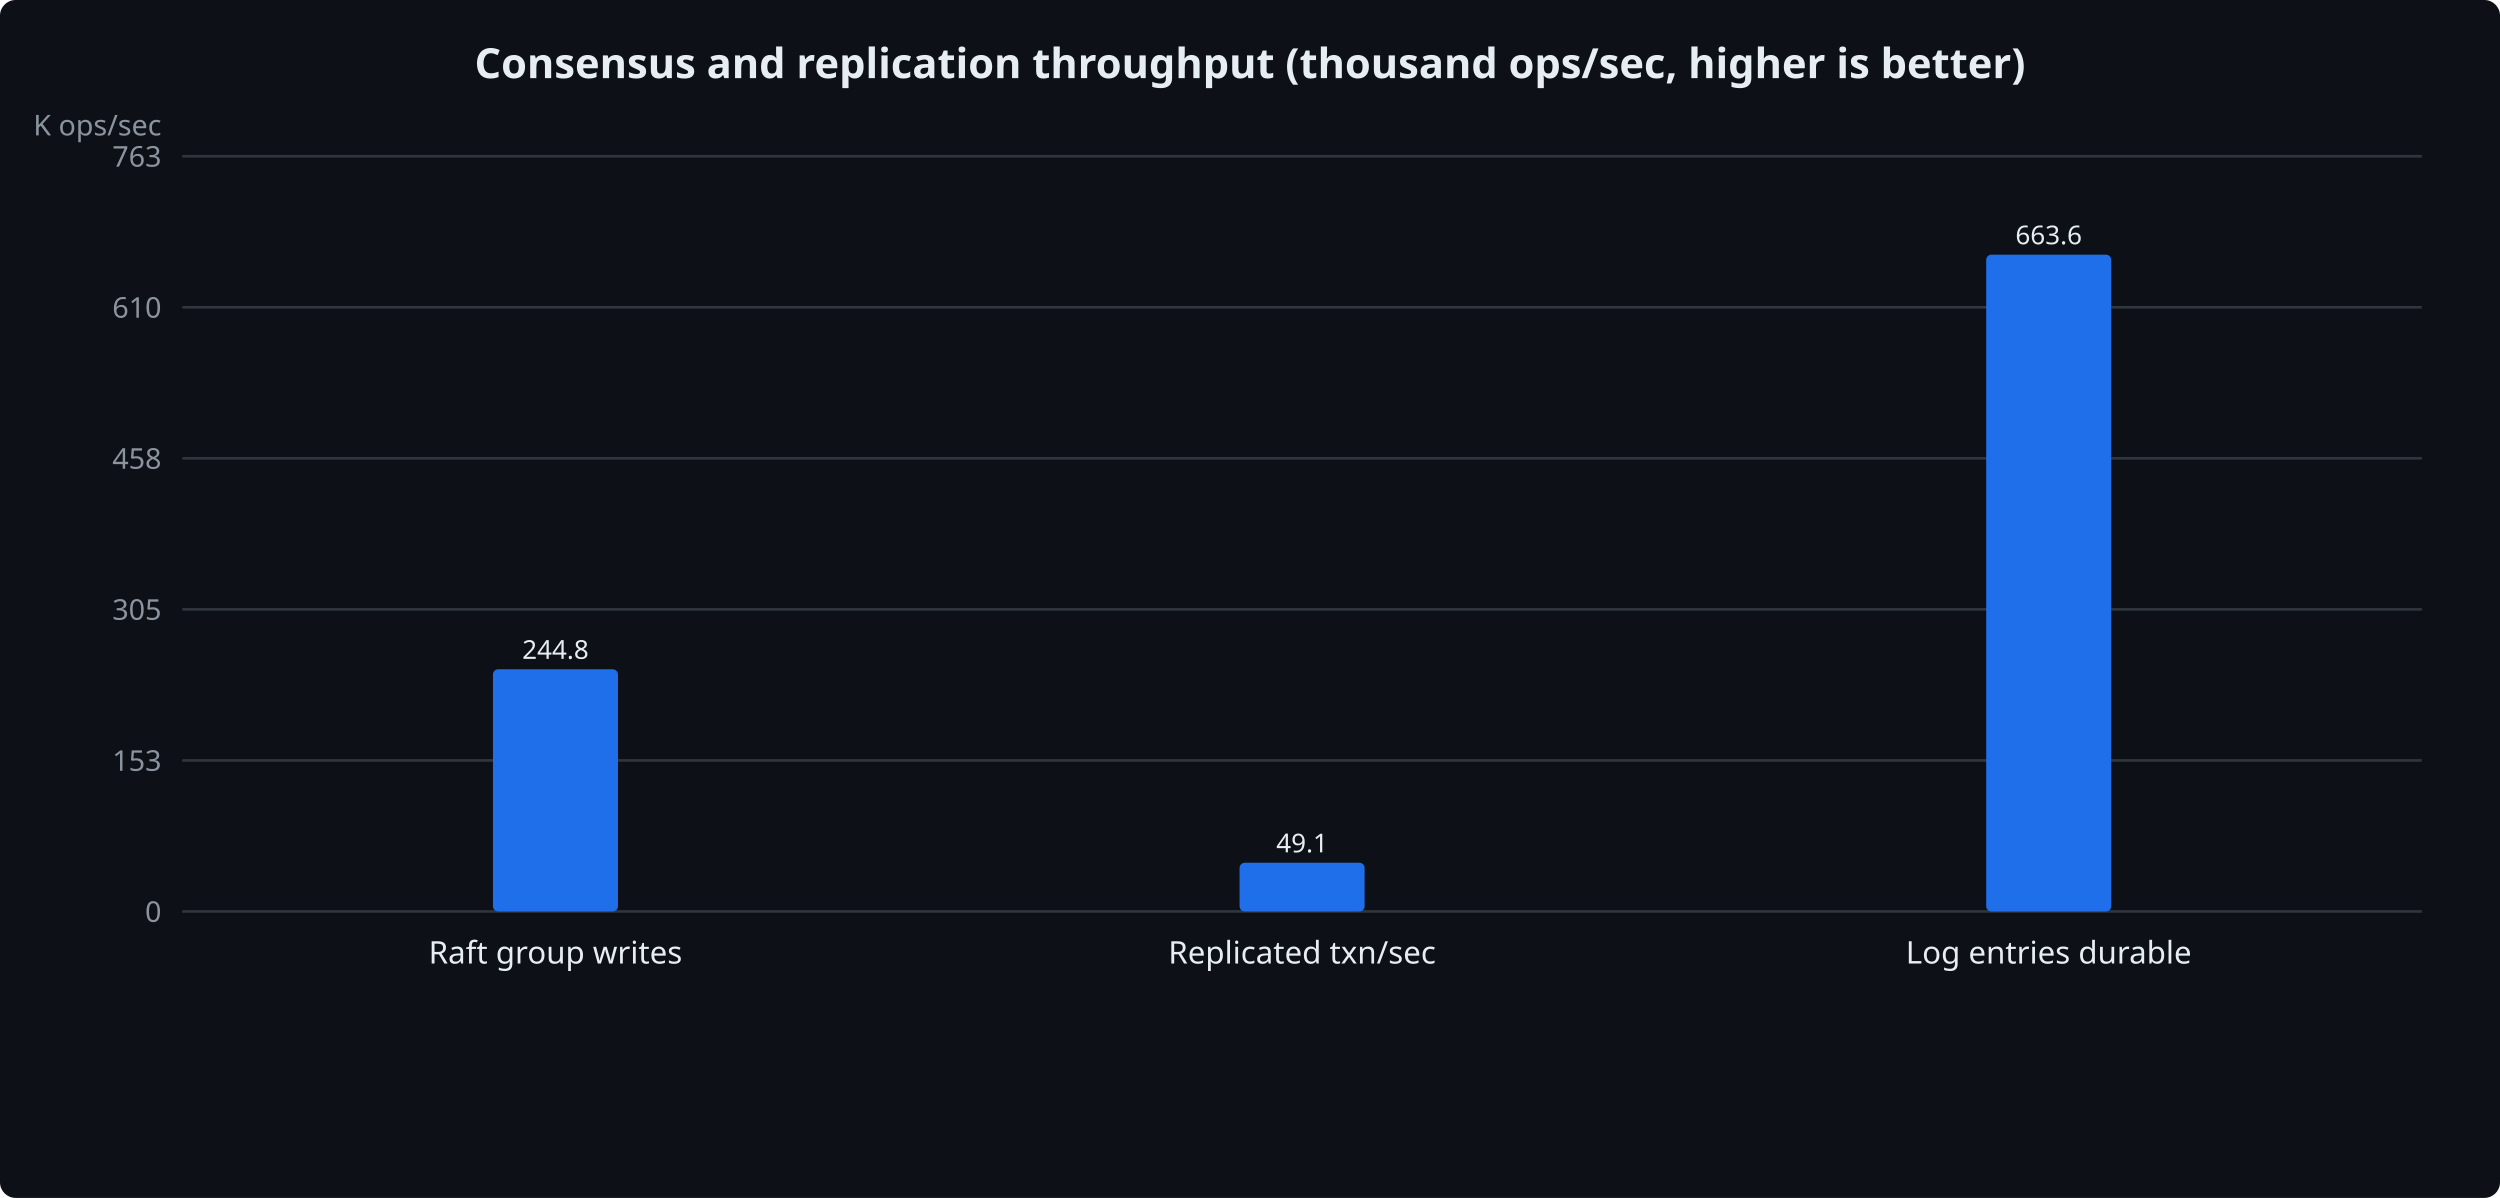
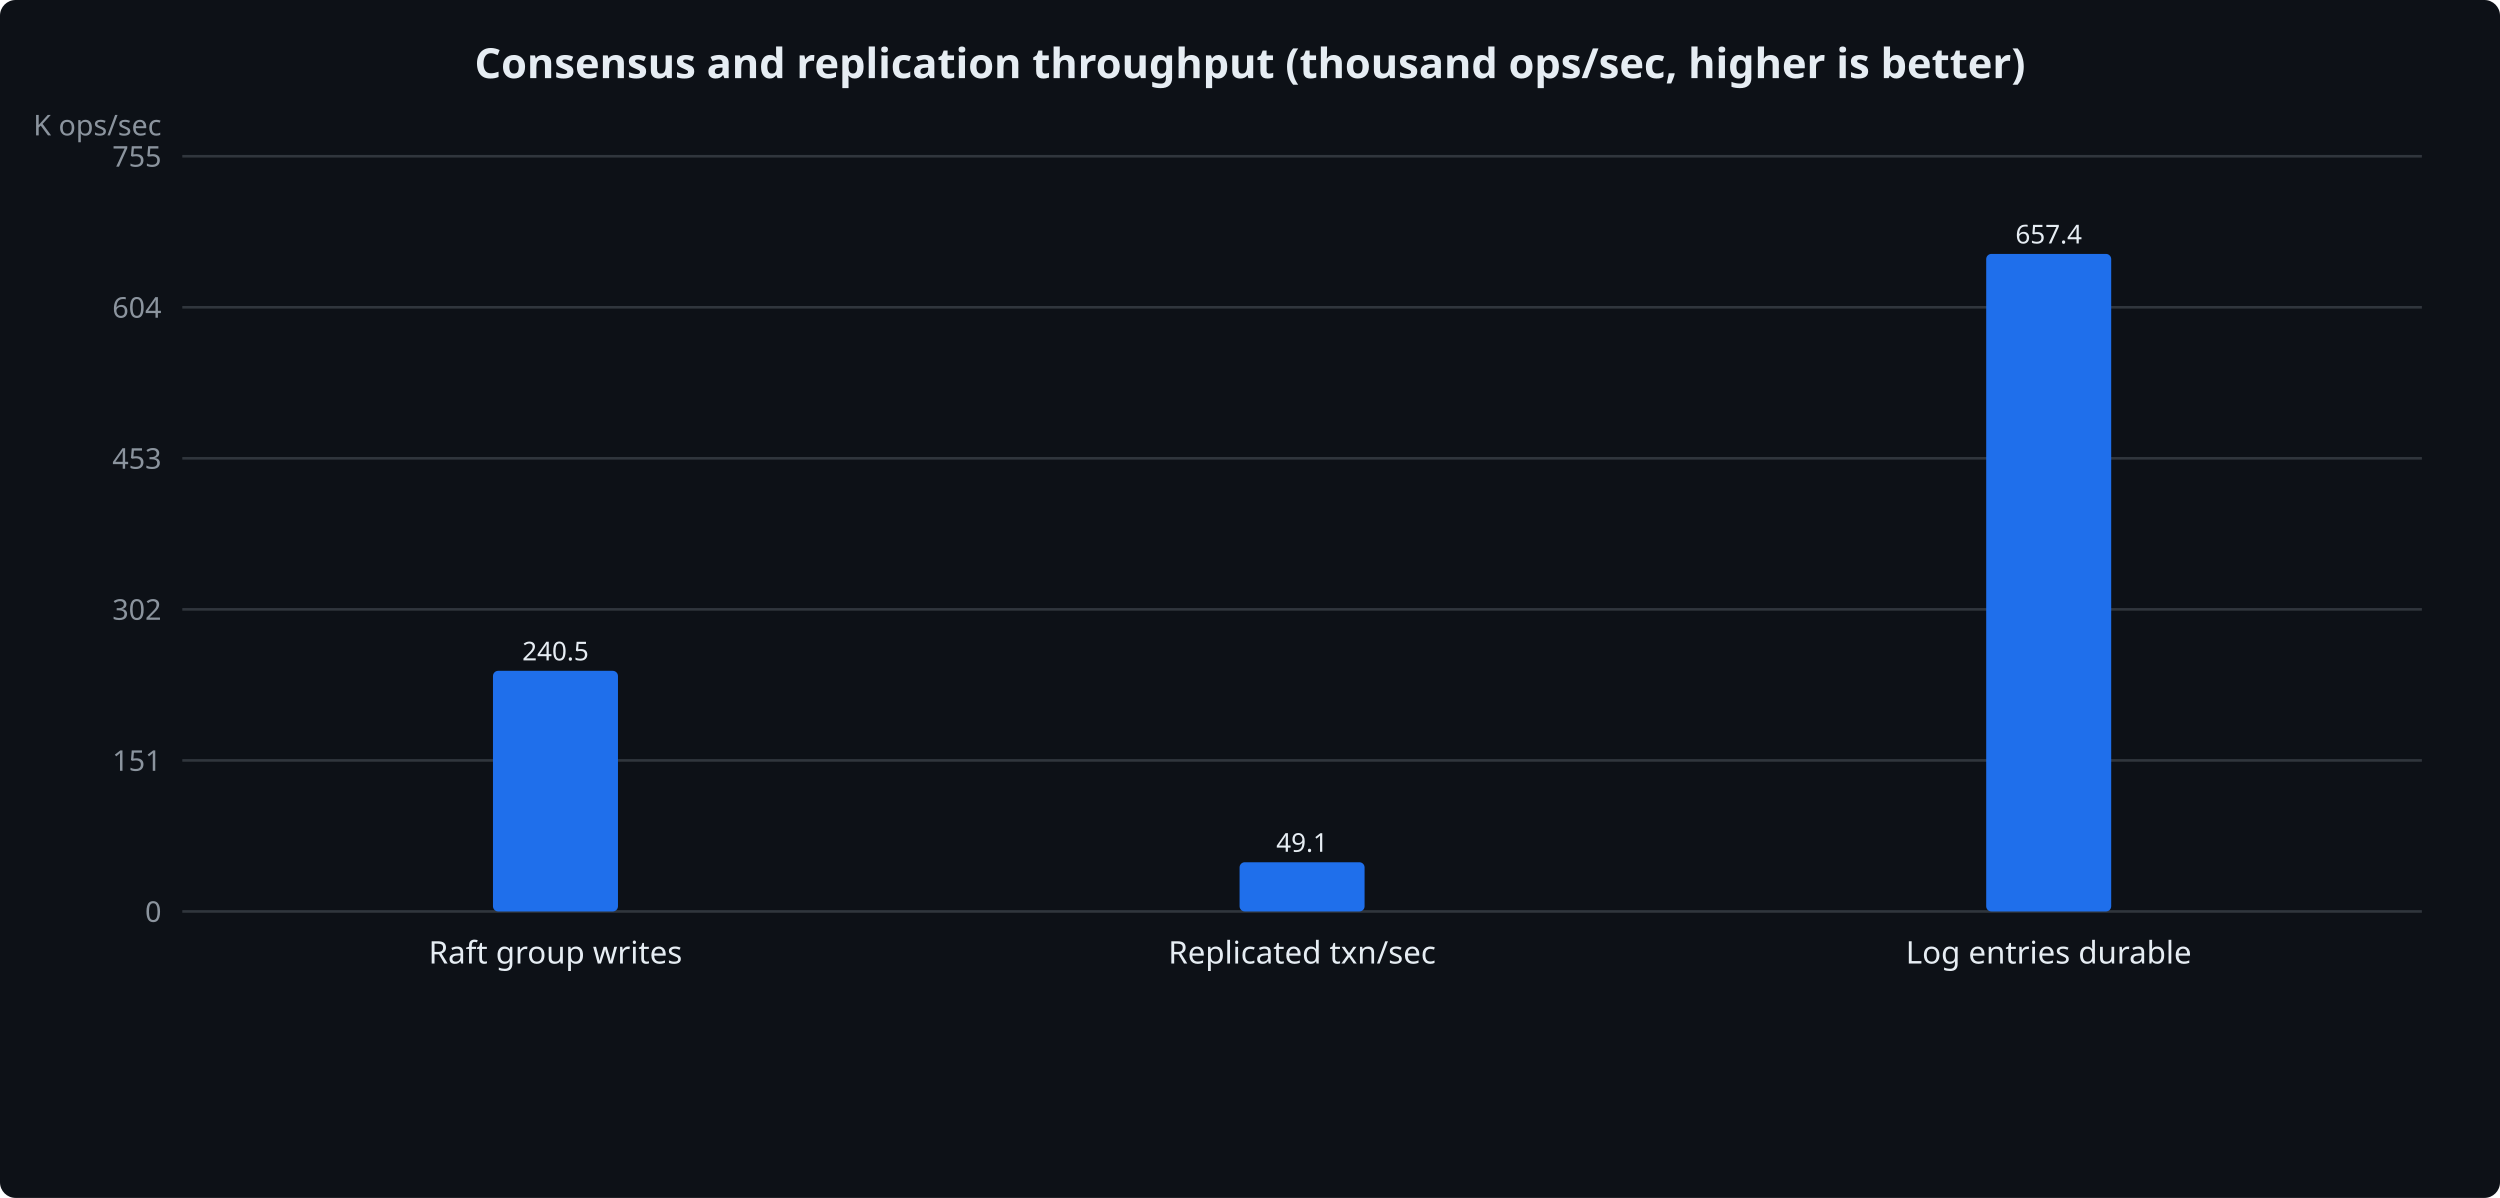
<svg xmlns="http://www.w3.org/2000/svg" viewBox="0 0 960 460" width="100%" font-family="ui-sans-serif, system-ui, sans-serif">
  <rect width="960" height="460" fill="#0d1117" rx="6" />
  <text x="480.0" y="30" text-anchor="middle" fill="#e6edf3" font-size="16" font-weight="600">Consensus and replication throughput (thousand ops/sec, higher is better)</text>
  <line x1="70" y1="350.0" x2="930" y2="350.0" stroke="#30363d" stroke-width="1" />
  <text x="62" y="354.0" text-anchor="end" fill="#8b949e" font-size="11">0</text>
  <line x1="70" y1="292.0" x2="930" y2="292.0" stroke="#30363d" stroke-width="1" />
-   <text x="62" y="296.0" text-anchor="end" fill="#8b949e" font-size="11">153</text>
+   <text x="62" y="296.0" text-anchor="end" fill="#8b949e" font-size="11">151</text>
  <line x1="70" y1="234.0" x2="930" y2="234.0" stroke="#30363d" stroke-width="1" />
-   <text x="62" y="238.0" text-anchor="end" fill="#8b949e" font-size="11">305</text>
+   <text x="62" y="238.0" text-anchor="end" fill="#8b949e" font-size="11">302</text>
  <line x1="70" y1="176.0" x2="930" y2="176.0" stroke="#30363d" stroke-width="1" />
-   <text x="62" y="180.0" text-anchor="end" fill="#8b949e" font-size="11">458</text>
+   <text x="62" y="180.0" text-anchor="end" fill="#8b949e" font-size="11">453</text>
  <line x1="70" y1="118.0" x2="930" y2="118.0" stroke="#30363d" stroke-width="1" />
-   <text x="62" y="122.0" text-anchor="end" fill="#8b949e" font-size="11">610</text>
+   <text x="62" y="122.0" text-anchor="end" fill="#8b949e" font-size="11">604</text>
  <line x1="70" y1="60.0" x2="930" y2="60.0" stroke="#30363d" stroke-width="1" />
-   <text x="62" y="64.0" text-anchor="end" fill="#8b949e" font-size="11">763</text>
+   <text x="62" y="64.0" text-anchor="end" fill="#8b949e" font-size="11">755</text>
  <text x="62" y="52" text-anchor="end" fill="#8b949e" font-size="11">K ops/sec</text>
-   <rect x="189.3" y="257.0" width="48.0" height="93.0" fill="#1f6feb" rx="2" />
-   <text x="213.3" y="253.0" text-anchor="middle" fill="#e6edf3" font-size="10">244.8</text>
+   <rect x="189.3" y="257.6" width="48.0" height="92.4" fill="#1f6feb" rx="2" />
+   <text x="213.3" y="253.6" text-anchor="middle" fill="#e6edf3" font-size="10">240.5</text>
  <text x="213.3" y="370" text-anchor="middle" fill="#e6edf3" font-size="12">Raft group writes</text>
-   <rect x="476.0" y="331.3" width="48.0" height="18.7" fill="#1f6feb" rx="2" />
-   <text x="500.0" y="327.3" text-anchor="middle" fill="#e6edf3" font-size="10">49.1</text>
+   <rect x="476.0" y="331.1" width="48.0" height="18.9" fill="#1f6feb" rx="2" />
+   <text x="500.0" y="327.1" text-anchor="middle" fill="#e6edf3" font-size="10">49.1</text>
  <text x="500.0" y="370" text-anchor="middle" fill="#e6edf3" font-size="12">Replicated txn/sec</text>
-   <rect x="762.7" y="97.8" width="48.0" height="252.2" fill="#1f6feb" rx="2" />
-   <text x="786.7" y="93.8" text-anchor="middle" fill="#e6edf3" font-size="10">663.6</text>
+   <rect x="762.7" y="97.5" width="48.0" height="252.5" fill="#1f6feb" rx="2" />
+   <text x="786.7" y="93.5" text-anchor="middle" fill="#e6edf3" font-size="10">657.4</text>
  <text x="786.7" y="370" text-anchor="middle" fill="#e6edf3" font-size="12">Log entries durable</text>
</svg>
